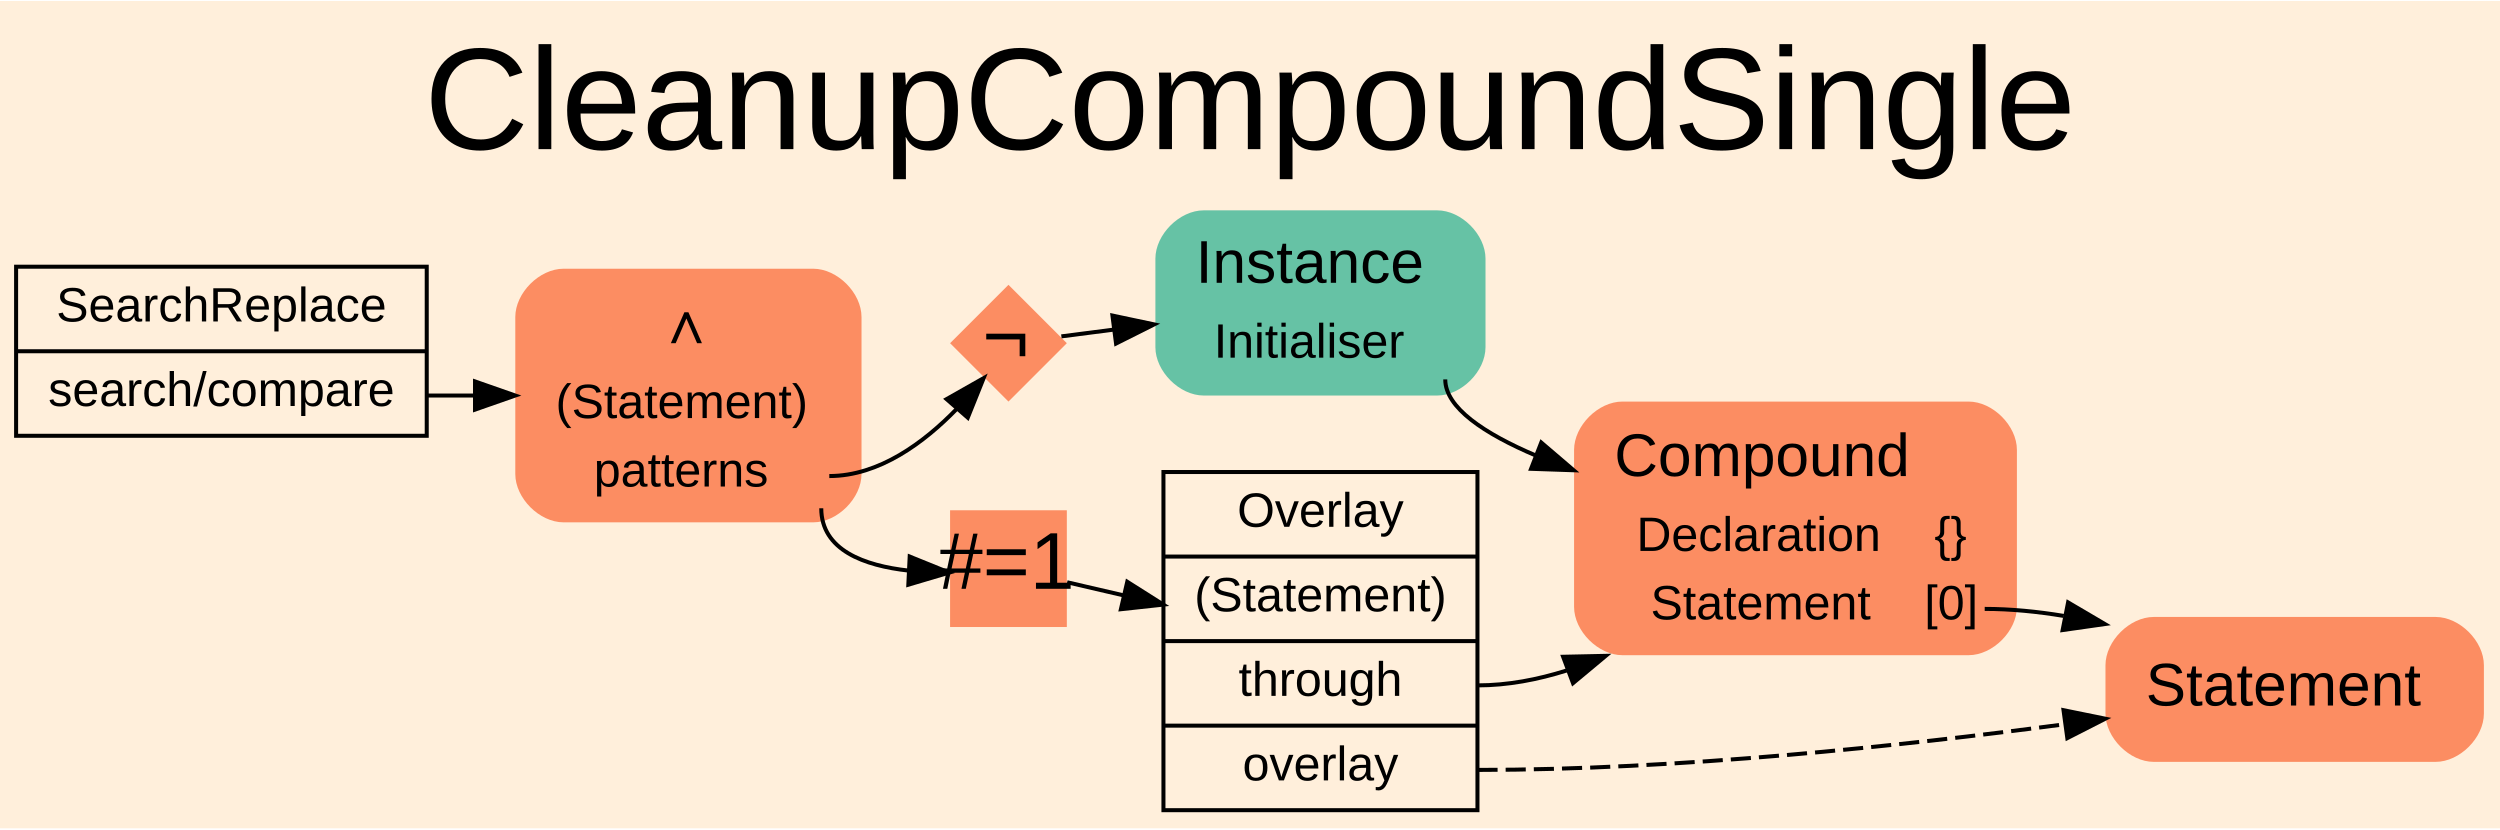
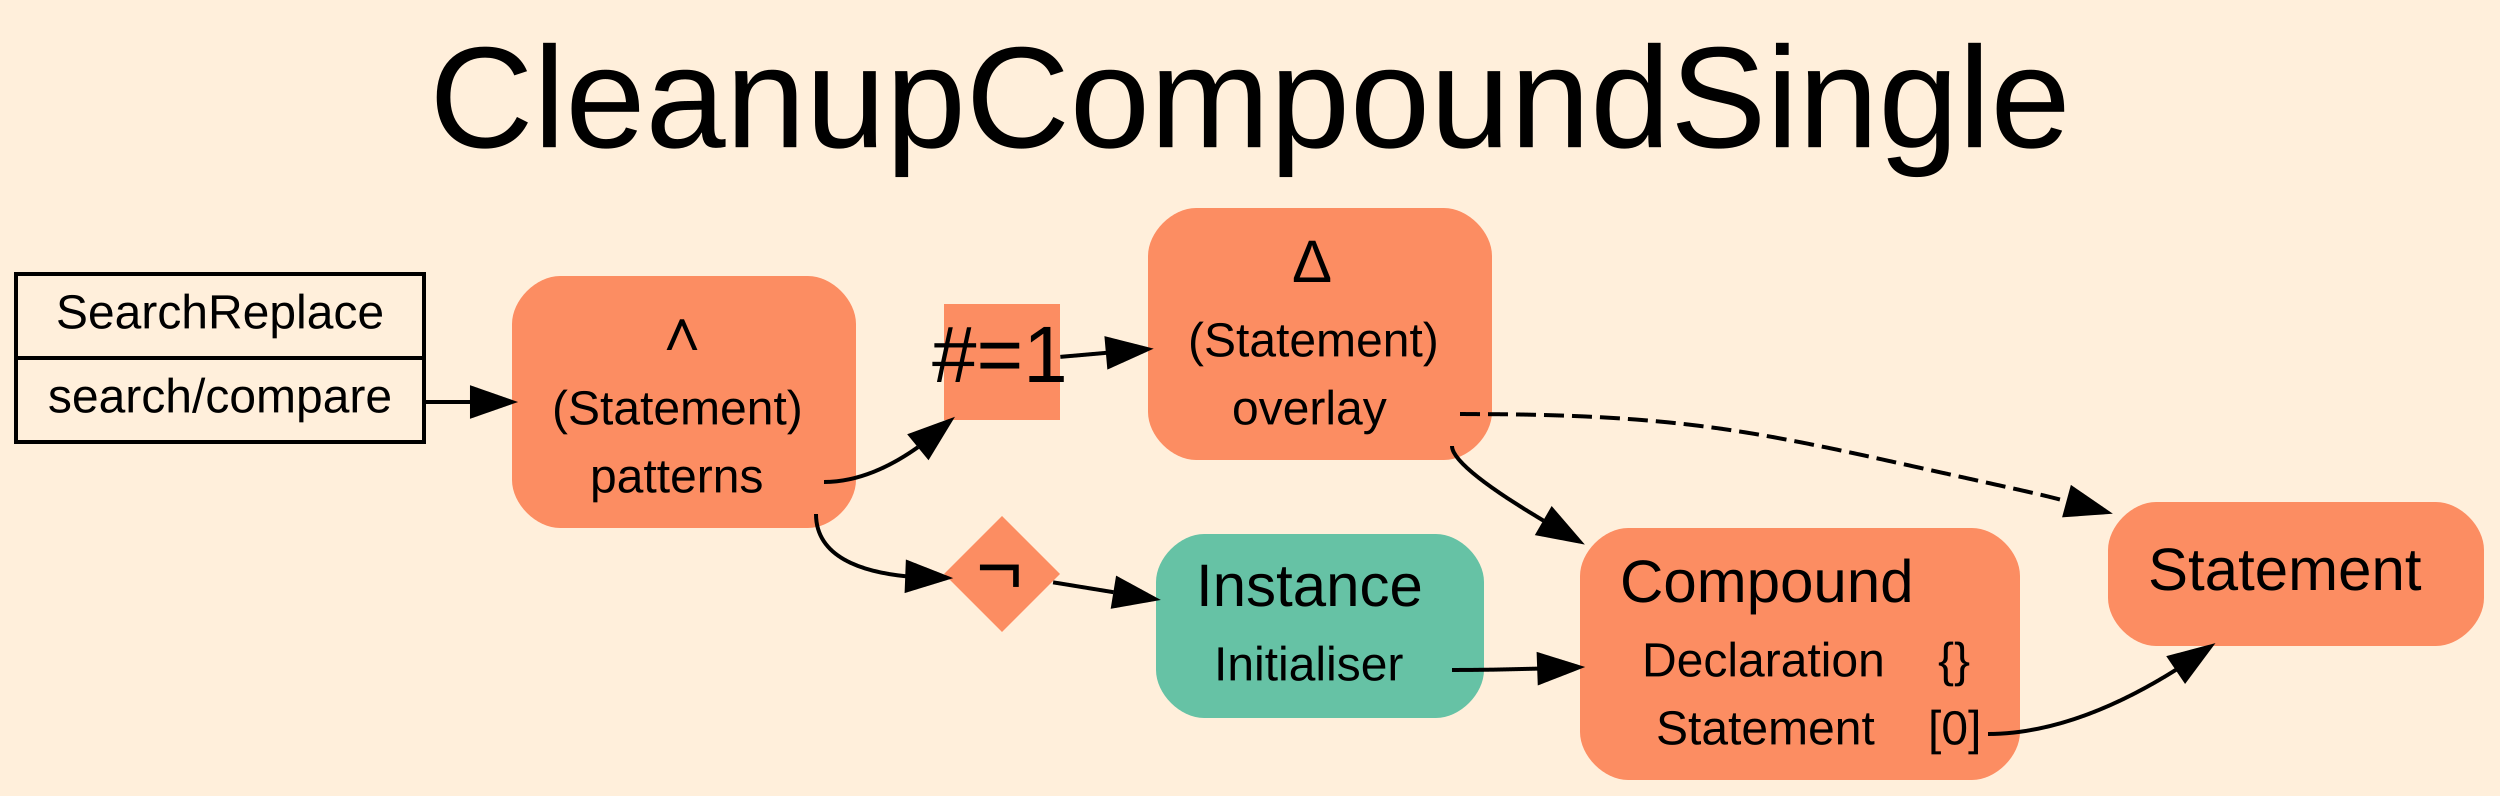
- <svg xmlns="http://www.w3.org/2000/svg" width="621pt" height="206pt" viewBox="0.00 0.00 621.00 205.50">
-   <g id="graph0" class="graph" transform="scale(1 1) rotate(0) translate(4 201.5)">
-     <polygon fill="#ffefdb" stroke="transparent" points="-4,4 -4,-201.5 617,-201.5 617,4 -4,4" />
-     <text text-anchor="middle" x="306.5" y="-164.7" font-family="Arial" font-size="36.00" fill="#000000">CleanupCompoundSingle</text>
+ <svg xmlns="http://www.w3.org/2000/svg" width="625pt" height="199pt" viewBox="0.00 0.00 625.00 199.00">
+   <g id="graph0" class="graph" transform="scale(1 1) rotate(0) translate(4 195)">
+     <polygon fill="#ffefdb" stroke="transparent" points="-4,4 -4,-195 621,-195 621,4 -4,4" />
+     <text text-anchor="middle" x="308.5" y="-158.2" font-family="Arial" font-size="36.00" fill="#000000">CleanupCompoundSingle</text>
    <g id="node1" class="node">
-       <polygon fill="#ffefdb" stroke="#000000" points="0,-93.5 0,-135.5 102,-135.5 102,-93.5 0,-93.5" />
-       <text text-anchor="middle" x="51" y="-121.9" font-family="Arial" font-size="12.00" fill="#000000">SearchReplace</text>
-       <polyline fill="none" stroke="#000000" points="0,-114.5 102,-114.5 " />
-       <text text-anchor="middle" x="51" y="-100.9" font-family="Arial" font-size="12.00" fill="#000000">search/compare</text>
+       <polygon fill="#ffefdb" stroke="#000000" points="0,-84.5 0,-126.5 102,-126.5 102,-84.5 0,-84.5" />
+       <text text-anchor="middle" x="51" y="-112.9" font-family="Arial" font-size="12.00" fill="#000000">SearchReplace</text>
+       <polyline fill="none" stroke="#000000" points="0,-105.5 102,-105.5 " />
+       <text text-anchor="middle" x="51" y="-91.9" font-family="Arial" font-size="12.00" fill="#000000">search/compare</text>
    </g>
    <g id="node2" class="node">
-       <path fill="#fc8d62" stroke="transparent" d="M198,-135C198,-135 136,-135 136,-135 130,-135 124,-129 124,-123 124,-123 124,-84 124,-84 124,-78 130,-72 136,-72 136,-72 198,-72 198,-72 204,-72 210,-78 210,-84 210,-84 210,-123 210,-123 210,-129 204,-135 198,-135" />
-       <text text-anchor="start" x="159" y="-116.5" font-family="Arial" font-size="15.00" fill="#000000">∧</text>
-       <text text-anchor="start" x="134" y="-97.9" font-family="Arial" font-size="12.00" fill="#000000">(Statement)</text>
-       <text text-anchor="start" x="143.5" y="-80.9" font-family="Arial" font-size="12.00" fill="#000000">patterns</text>
+       <path fill="#fc8d62" stroke="transparent" d="M198,-126C198,-126 136,-126 136,-126 130,-126 124,-120 124,-114 124,-114 124,-75 124,-75 124,-69 130,-63 136,-63 136,-63 198,-63 198,-63 204,-63 210,-69 210,-75 210,-75 210,-114 210,-114 210,-120 204,-126 198,-126" />
+       <text text-anchor="start" x="159" y="-107.5" font-family="Arial" font-size="15.00" fill="#000000">∧</text>
+       <text text-anchor="start" x="134" y="-88.9" font-family="Arial" font-size="12.00" fill="#000000">(Statement)</text>
+       <text text-anchor="start" x="143.5" y="-71.9" font-family="Arial" font-size="12.00" fill="#000000">patterns</text>
    </g>
    <g id="edge1" class="edge">
-       <path fill="none" stroke="#000000" d="M102,-103.5C105.888,-103.5 109.907,-103.5 113.951,-103.5" />
-       <polygon fill="#000000" stroke="#000000" points="113.995,-107 123.995,-103.5 113.994,-100 113.995,-107" />
+       <path fill="none" stroke="#000000" d="M102,-94.5C105.888,-94.5 109.907,-94.5 113.951,-94.5" />
+       <polygon fill="#000000" stroke="#000000" points="113.995,-98 123.995,-94.5 113.994,-91 113.995,-98" />
    </g>
    <g id="node3" class="node">
-       <polygon fill="#fc8d62" stroke="#000000" stroke-width="0" points="261,-75 232,-75 232,-46 261,-46 261,-75" />
-       <text text-anchor="start" x="229" y="-55.5" font-family="Arial" font-size="20.00" fill="#000000">#=1</text>
+       <polygon fill="#fc8d62" stroke="#000000" stroke-width="0" points="261,-119 232,-119 232,-90 261,-90 261,-119" />
+       <text text-anchor="start" x="229" y="-99.5" font-family="Arial" font-size="20.00" fill="#000000">#=1</text>
    </g>
    <g id="edge2" class="edge">
-       <path fill="none" stroke="#000000" d="M200,-75.5C200,-65.109 210.647,-61.228 221.752,-60.006" />
-       <polygon fill="#000000" stroke="#000000" points="221.968,-63.499 231.787,-59.52 221.63,-56.508 221.968,-63.499" />
+       <path fill="none" stroke="#000000" d="M202,-74.5C210.517,-74.5 218.625,-78.325 225.53,-83.243" />
+       <polygon fill="#000000" stroke="#000000" points="223.626,-86.208 233.574,-89.852 228.069,-80.799 223.626,-86.208" />
    </g>
    <g id="node7" class="node">
-       <polygon fill="#fc8d62" stroke="#000000" stroke-width="0" points="246.5,-131 232,-116.5 246.5,-102 261,-116.5 246.5,-131" />
-       <text text-anchor="start" x="240" y="-111.5" font-family="Arial" font-size="20.00" fill="#000000">¬</text>
+       <polygon fill="#fc8d62" stroke="#000000" stroke-width="0" points="246.5,-66 232,-51.5 246.5,-37 261,-51.5 246.5,-66" />
+       <text text-anchor="start" x="240" y="-46.5" font-family="Arial" font-size="20.00" fill="#000000">¬</text>
    </g>
    <g id="edge3" class="edge">
-       <path fill="none" stroke="#000000" d="M202,-83.5C214.391,-83.5 225.58,-91.857 233.639,-100.16" />
-       <polygon fill="#000000" stroke="#000000" points="231.127,-102.604 240.344,-107.83 236.397,-97.997 231.127,-102.604" />
+       <path fill="none" stroke="#000000" d="M200,-66.5C200,-55.849 211.186,-52.038 222.586,-50.919" />
+       <polygon fill="#000000" stroke="#000000" points="222.941,-54.408 232.8,-50.529 222.674,-47.413 222.941,-54.408" />
    </g>
    <g id="node4" class="node">
-       <polygon fill="#ffefdb" stroke="#000000" points="285,-.5 285,-84.5 363,-84.5 363,-.5 285,-.5" />
-       <text text-anchor="middle" x="324" y="-70.9" font-family="Arial" font-size="12.00" fill="#000000">Overlay</text>
-       <polyline fill="none" stroke="#000000" points="285,-63.5 363,-63.5 " />
-       <text text-anchor="middle" x="324" y="-49.9" font-family="Arial" font-size="12.00" fill="#000000">(Statement)</text>
-       <polyline fill="none" stroke="#000000" points="285,-42.5 363,-42.5 " />
-       <text text-anchor="middle" x="324" y="-28.9" font-family="Arial" font-size="12.00" fill="#000000">through</text>
-       <polyline fill="none" stroke="#000000" points="285,-21.5 363,-21.5 " />
-       <text text-anchor="middle" x="324" y="-7.9" font-family="Arial" font-size="12.00" fill="#000000">overlay</text>
+       <path fill="#fc8d62" stroke="transparent" d="M357,-143C357,-143 295,-143 295,-143 289,-143 283,-137 283,-131 283,-131 283,-92 283,-92 283,-86 289,-80 295,-80 295,-80 357,-80 357,-80 363,-80 369,-86 369,-92 369,-92 369,-131 369,-131 369,-137 363,-143 357,-143" />
+       <text text-anchor="start" x="319" y="-124.5" font-family="Arial" font-size="15.00" fill="#000000">Δ</text>
+       <text text-anchor="start" x="293" y="-105.9" font-family="Arial" font-size="12.00" fill="#000000">(Statement)</text>
+       <text text-anchor="start" x="304" y="-88.9" font-family="Arial" font-size="12.00" fill="#000000">overlay</text>
    </g>
    <g id="edge4" class="edge">
-       <path fill="none" stroke="#000000" d="M261.077,-57.114C265.245,-56.146 270.035,-55.034 275.071,-53.864" />
-       <polygon fill="#000000" stroke="#000000" points="276.014,-57.238 284.963,-51.567 274.43,-50.42 276.014,-57.238" />
+       <path fill="none" stroke="#000000" d="M261.082,-105.784C264.612,-106.095 268.591,-106.445 272.799,-106.816" />
+       <polygon fill="#000000" stroke="#000000" points="272.659,-110.317 282.927,-107.707 273.273,-103.344 272.659,-110.317" />
    </g>
    <g id="node5" class="node">
-       <path fill="#fc8d62" stroke="transparent" d="M485,-102C485,-102 399,-102 399,-102 393,-102 387,-96 387,-90 387,-90 387,-51 387,-51 387,-45 393,-39 399,-39 399,-39 485,-39 485,-39 491,-39 497,-45 497,-51 497,-51 497,-90 497,-90 497,-96 491,-102 485,-102" />
-       <text text-anchor="start" x="397" y="-83.5" font-family="Arial" font-size="15.00" fill="#000000">Compound</text>
-       <text text-anchor="start" x="402.5" y="-64.9" font-family="Arial" font-size="12.00" fill="#000000">Declaration</text>
-       <text text-anchor="start" x="476.5" y="-64.9" font-family="Arial" font-size="12.00" fill="#000000">{}</text>
-       <text text-anchor="start" x="406" y="-47.9" font-family="Arial" font-size="12.00" fill="#000000">Statement</text>
-       <text text-anchor="start" x="474" y="-47.9" font-family="Arial" font-size="12.00" fill="#000000">[0]</text>
+       <path fill="#fc8d62" stroke="transparent" d="M489,-63C489,-63 403,-63 403,-63 397,-63 391,-57 391,-51 391,-51 391,-12 391,-12 391,-6 397,0 403,0 403,0 489,0 489,0 495,0 501,-6 501,-12 501,-12 501,-51 501,-51 501,-57 495,-63 489,-63" />
+       <text text-anchor="start" x="401" y="-44.5" font-family="Arial" font-size="15.00" fill="#000000">Compound</text>
+       <text text-anchor="start" x="406.5" y="-25.9" font-family="Arial" font-size="12.00" fill="#000000">Declaration</text>
+       <text text-anchor="start" x="480.5" y="-25.9" font-family="Arial" font-size="12.00" fill="#000000">{}</text>
+       <text text-anchor="start" x="410" y="-8.9" font-family="Arial" font-size="12.00" fill="#000000">Statement</text>
+       <text text-anchor="start" x="478" y="-8.9" font-family="Arial" font-size="12.00" fill="#000000">[0]</text>
    </g>
    <g id="edge5" class="edge">
-       <path fill="none" stroke="#000000" d="M363,-31.5C370.466,-31.5 377.957,-32.918 385.192,-35.213" />
-       <polygon fill="#000000" stroke="#000000" points="384.281,-38.609 394.873,-38.836 386.734,-32.053 384.281,-38.609" />
+       <path fill="none" stroke="#000000" d="M359,-83.5C359,-79.711 368.849,-72.585 381.919,-64.797" />
+       <polygon fill="#000000" stroke="#000000" points="383.991,-67.642 390.902,-59.611 380.491,-61.579 383.991,-67.642" />
    </g>
    <g id="node6" class="node">
-       <path fill="#fc8d62" stroke="transparent" d="M601,-48.5C601,-48.5 531,-48.5 531,-48.5 525,-48.5 519,-42.5 519,-36.5 519,-36.5 519,-24.5 519,-24.5 519,-18.5 525,-12.5 531,-12.5 531,-12.5 601,-12.5 601,-12.5 607,-12.5 613,-18.5 613,-24.5 613,-24.5 613,-36.5 613,-36.5 613,-42.5 607,-48.5 601,-48.5" />
-       <text text-anchor="start" x="529" y="-26.5" font-family="Arial" font-size="15.00" fill="#000000">Statement</text>
+       <path fill="#fc8d62" stroke="transparent" d="M605,-69.5C605,-69.5 535,-69.5 535,-69.5 529,-69.5 523,-63.5 523,-57.5 523,-57.5 523,-45.5 523,-45.5 523,-39.5 529,-33.5 535,-33.5 535,-33.5 605,-33.5 605,-33.5 611,-33.5 617,-39.5 617,-45.5 617,-45.5 617,-57.5 617,-57.5 617,-63.5 611,-69.5 605,-69.5" />
+       <text text-anchor="start" x="533" y="-47.5" font-family="Arial" font-size="15.00" fill="#000000">Statement</text>
    </g>
    <g id="edge6" class="edge">
-       <path fill="none" stroke="#000000" stroke-dasharray="5,2" d="M363,-10.5C412.46,-10.5 468.374,-16.453 508.978,-21.863" />
-       <polygon fill="#000000" stroke="#000000" points="508.577,-25.341 518.958,-23.223 509.522,-18.405 508.577,-25.341" />
+       <path fill="none" stroke="#000000" stroke-dasharray="5,2" d="M361,-91.5C423.793,-91.5 439.655,-85.907 501,-72.5 504.88,-71.652 508.858,-70.692 512.85,-69.66" />
+       <polygon fill="#000000" stroke="#000000" points="514.02,-72.969 522.754,-66.972 512.186,-66.214 514.02,-72.969" />
    </g>
    <g id="edge7" class="edge">
-       <path fill="none" stroke="#000000" d="M489,-50.5C495.435,-50.5 502.079,-49.837 508.642,-48.754" />
-       <polygon fill="#000000" stroke="#000000" points="509.714,-52.109 518.846,-46.738 508.358,-45.242 509.714,-52.109" />
+       <path fill="none" stroke="#000000" d="M493,-11.5C509.806,-11.5 526.588,-19.097 540.174,-27.669" />
+       <polygon fill="#000000" stroke="#000000" points="538.365,-30.67 548.61,-33.373 542.286,-24.872 538.365,-30.67" />
    </g>
    <g id="node8" class="node">
-       <path fill="#66c2a5" stroke="transparent" d="M353,-149.5C353,-149.5 295,-149.5 295,-149.5 289,-149.5 283,-143.5 283,-137.5 283,-137.5 283,-115.5 283,-115.5 283,-109.5 289,-103.5 295,-103.5 295,-103.5 353,-103.5 353,-103.5 359,-103.5 365,-109.5 365,-115.5 365,-115.5 365,-137.5 365,-137.5 365,-143.5 359,-149.5 353,-149.5" />
-       <text text-anchor="start" x="293" y="-131.5" font-family="Arial" font-size="15.00" fill="#000000">Instance</text>
-       <text text-anchor="start" x="297.5" y="-112.9" font-family="Arial" font-size="12.00" fill="#000000">Initialiser</text>
+       <path fill="#66c2a5" stroke="transparent" d="M355,-61.5C355,-61.5 297,-61.5 297,-61.5 291,-61.5 285,-55.5 285,-49.5 285,-49.5 285,-27.5 285,-27.5 285,-21.5 291,-15.5 297,-15.5 297,-15.5 355,-15.5 355,-15.5 361,-15.5 367,-21.5 367,-27.5 367,-27.5 367,-49.5 367,-49.5 367,-55.5 361,-61.5 355,-61.5" />
+       <text text-anchor="start" x="295" y="-43.5" font-family="Arial" font-size="15.00" fill="#000000">Instance</text>
+       <text text-anchor="start" x="299.5" y="-24.9" font-family="Arial" font-size="12.00" fill="#000000">Initialiser</text>
    </g>
    <g id="edge8" class="edge">
-       <path fill="none" stroke="#000000" d="M259.647,-118.196C263.493,-118.693 267.948,-119.267 272.685,-119.879" />
-       <polygon fill="#000000" stroke="#000000" points="272.33,-123.362 282.696,-121.17 273.226,-116.419 272.33,-123.362" />
+       <path fill="none" stroke="#000000" d="M259.273,-49.411C263.662,-48.694 268.882,-47.84 274.441,-46.931" />
+       <polygon fill="#000000" stroke="#000000" points="275.403,-50.32 284.707,-45.252 274.274,-43.412 275.403,-50.32" />
    </g>
    <g id="edge9" class="edge">
-       <path fill="none" stroke="#000000" d="M355,-107.5C355,-100.499 364.662,-94.055 377.546,-88.574" />
-       <polygon fill="#000000" stroke="#000000" points="378.848,-91.823 386.902,-84.939 376.313,-85.298 378.848,-91.823" />
+       <path fill="none" stroke="#000000" d="M359,-27.5C365.988,-27.5 373.289,-27.63 380.562,-27.844" />
+       <polygon fill="#000000" stroke="#000000" points="380.675,-31.35 390.789,-28.197 380.916,-24.354 380.675,-31.35" />
    </g>
  </g>
</svg>
